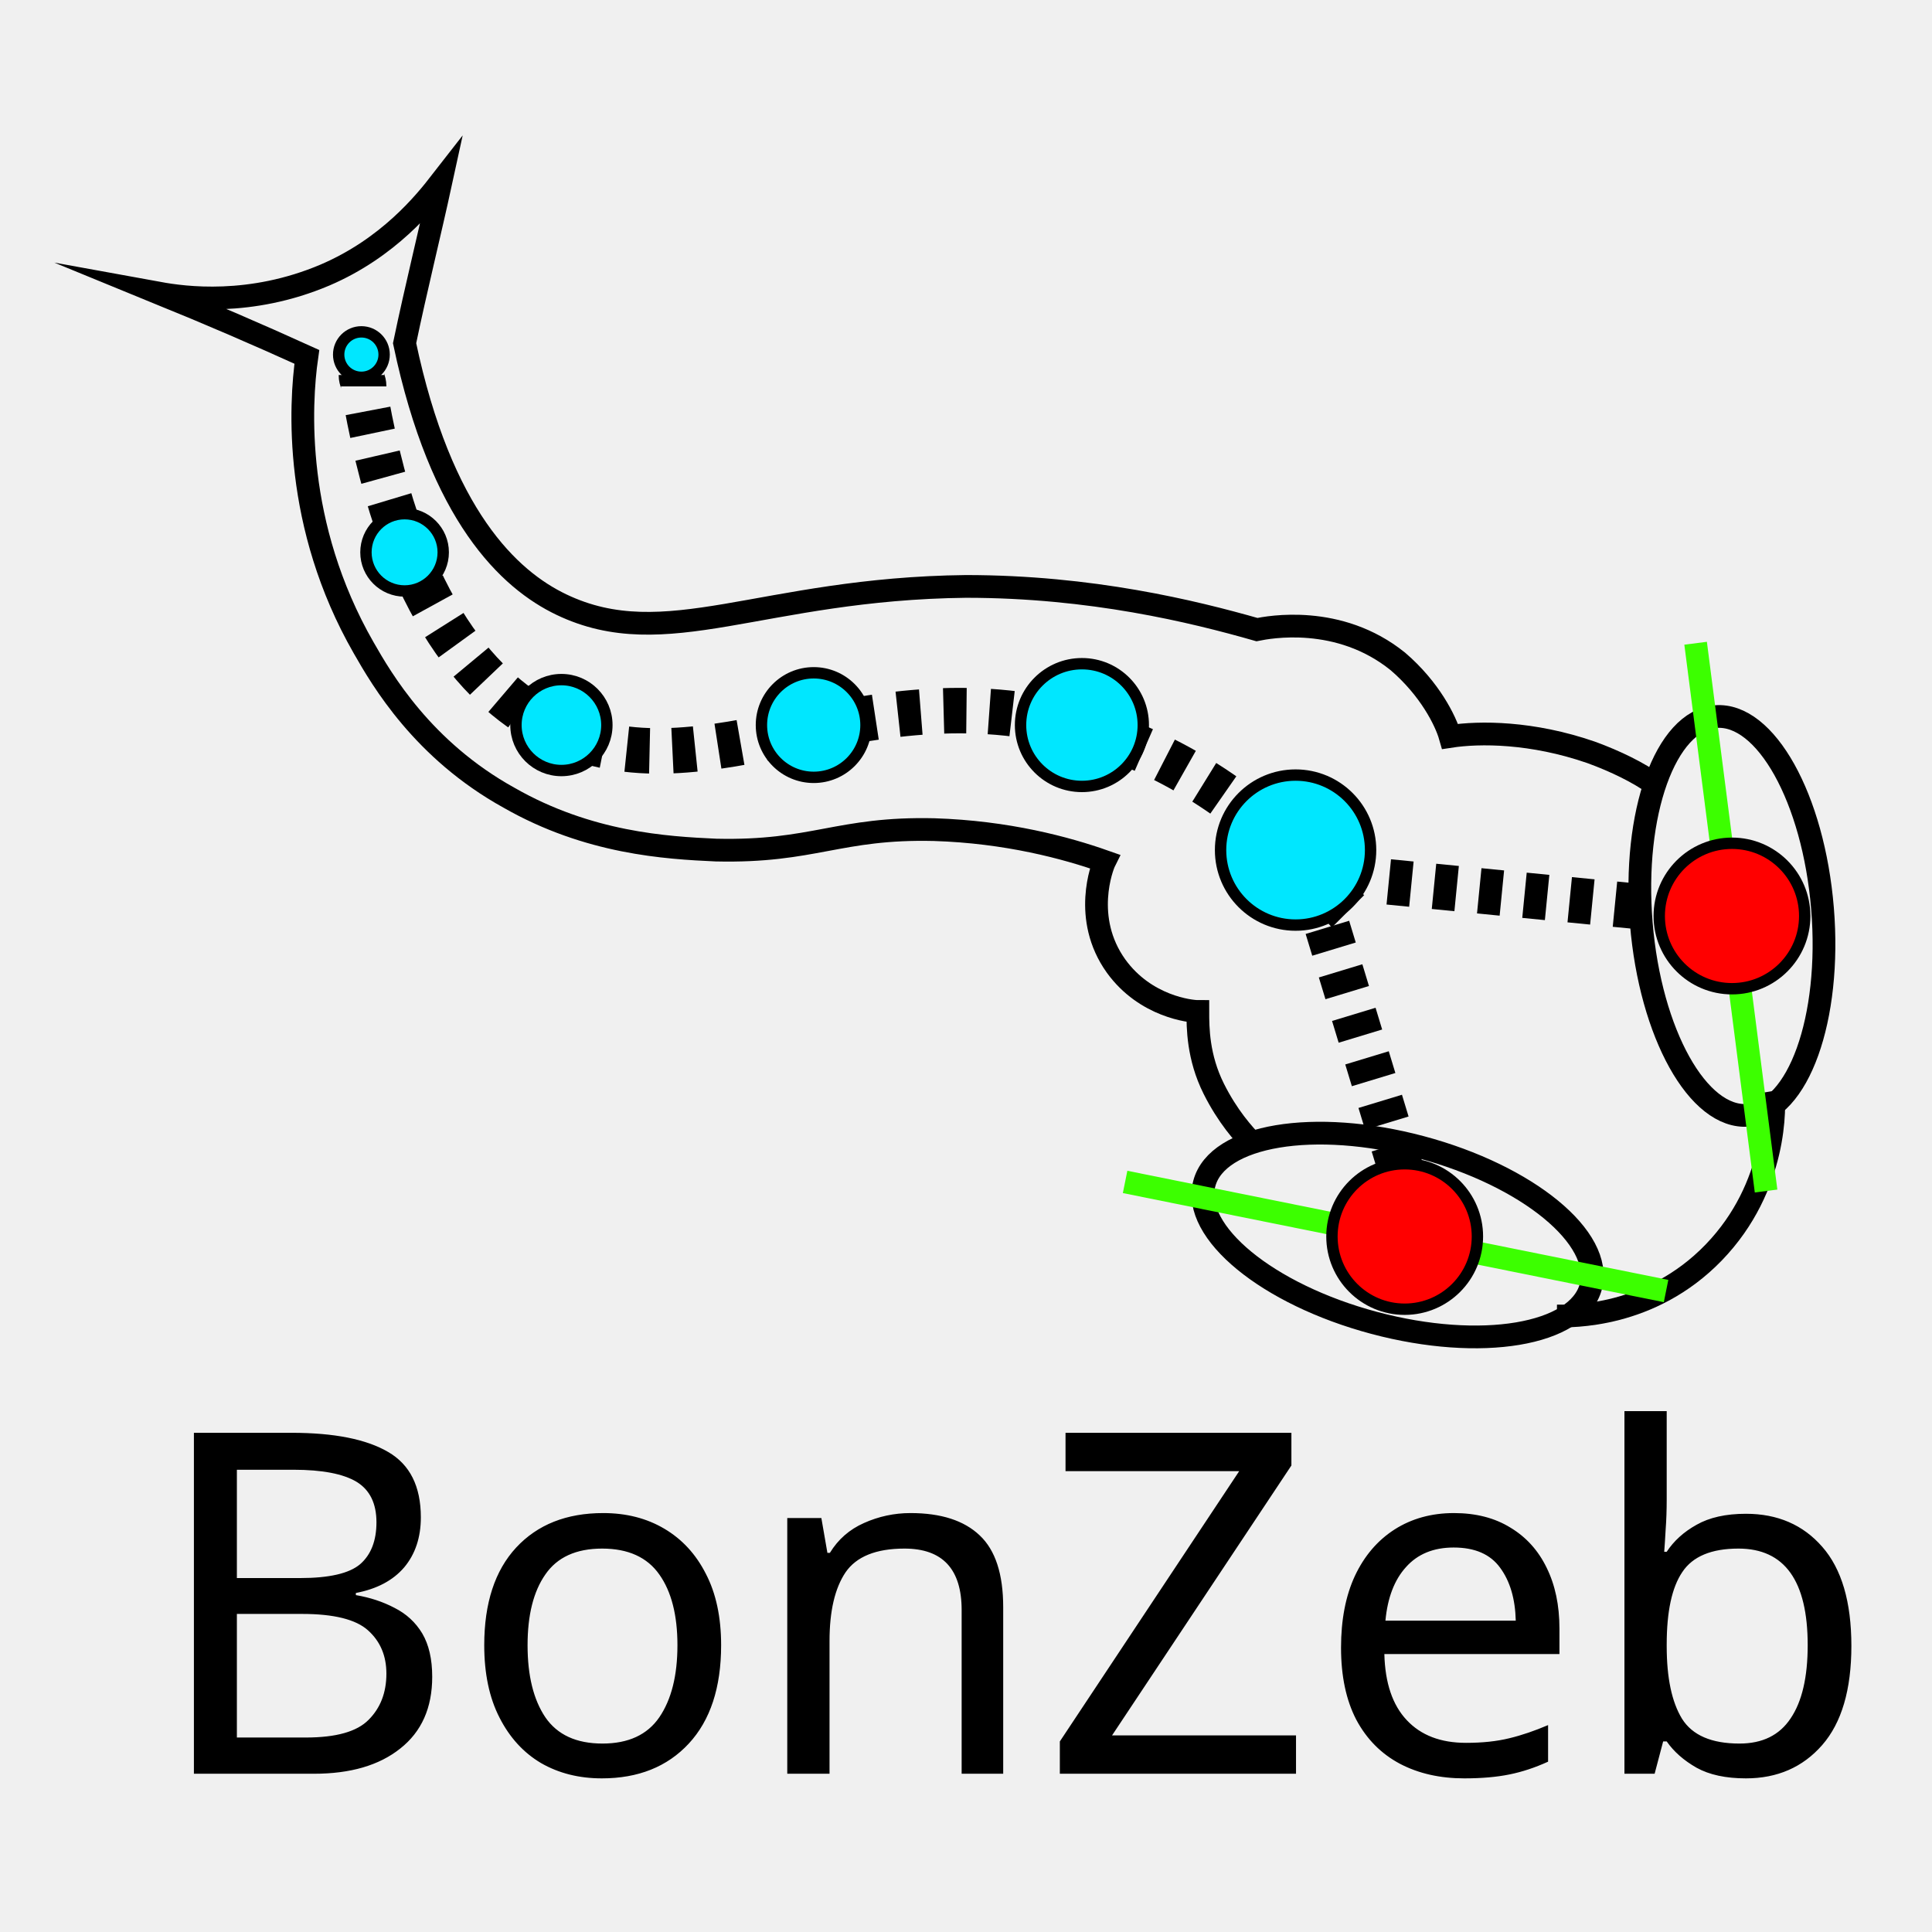
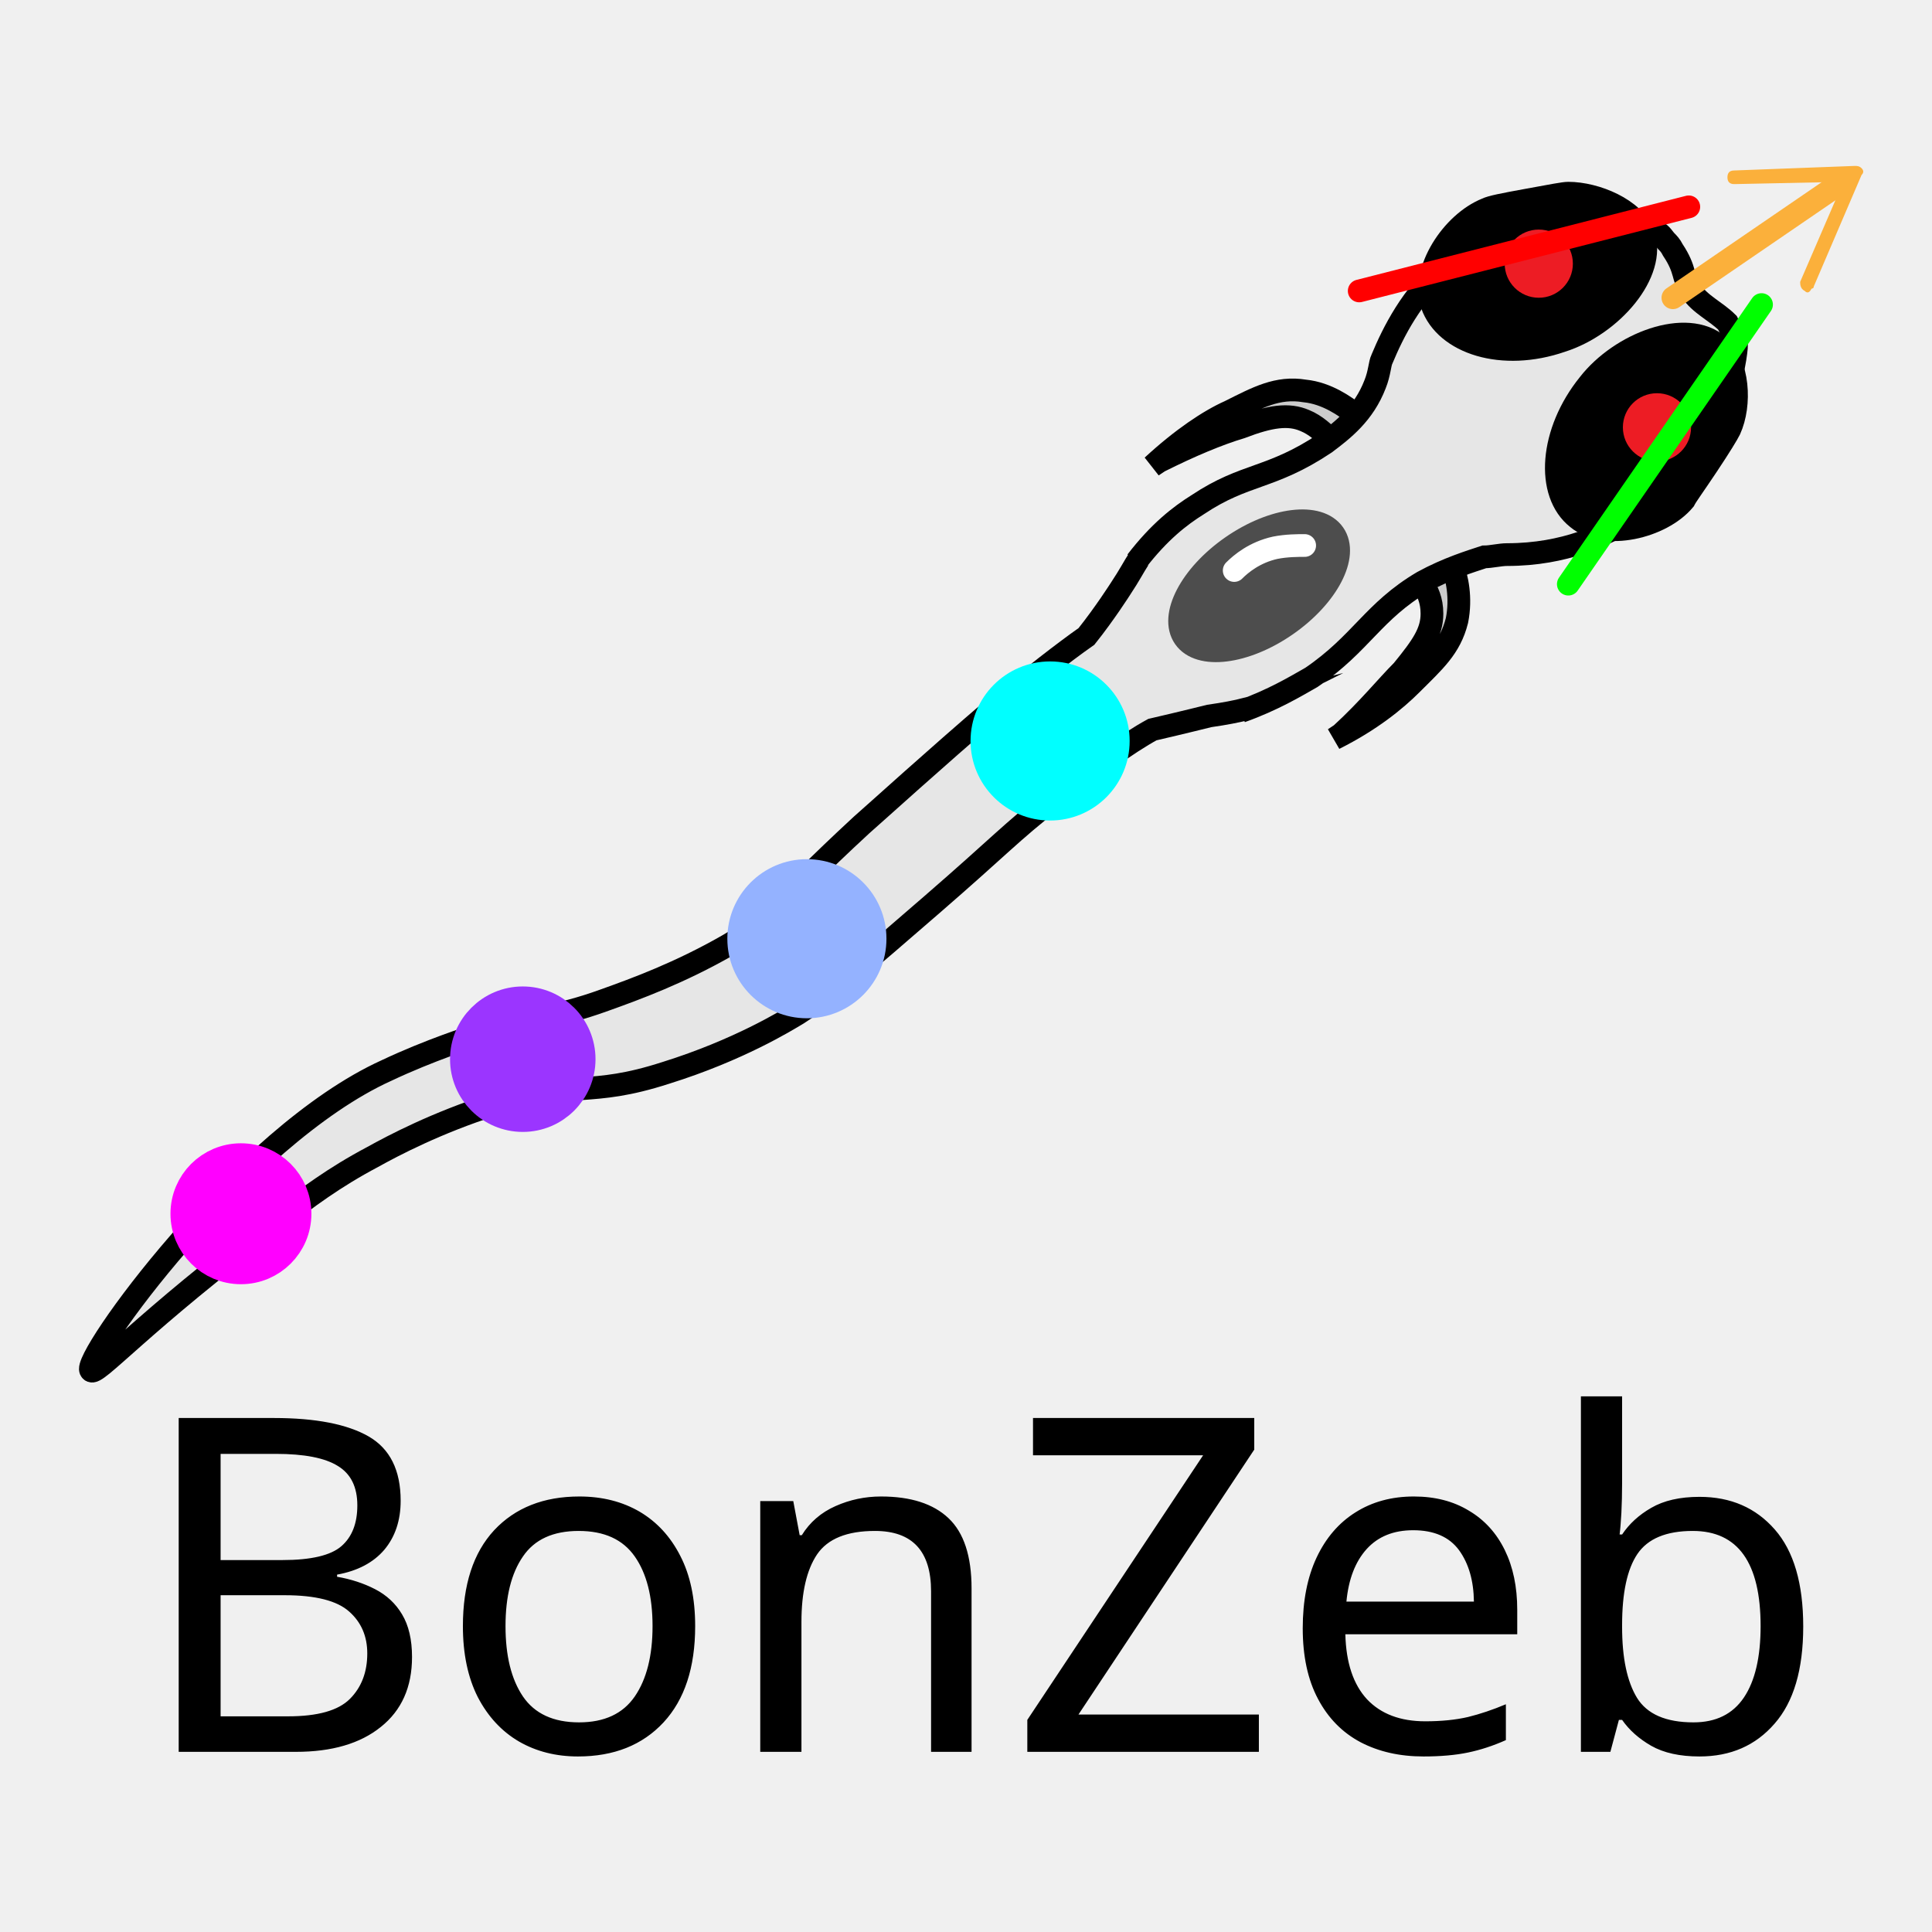
<svg xmlns="http://www.w3.org/2000/svg" version="1.1" id="Layer_1" x="0px" y="0px" viewBox="0 0 85 85" style="enable-background:new 0 0 85 85;" xml:space="preserve">
  <style type="text/css">
- 	.st0{fill:none;stroke:#000000;stroke-width:0.5;stroke-miterlimit:10;}
- 	.st1{font-family:'CourierNewPS-BoldMT';}
- 	.st2{font-size:21px;}
- 	.st3{fill:none;stroke:#000000;stroke-miterlimit:10;}
- 	.st4{fill:none;stroke:#000000;stroke-width:2;stroke-miterlimit:10;}
- 	.st5{fill:none;stroke:#000000;stroke-width:2;stroke-miterlimit:10;stroke-dasharray:1.006,1.006;}
- 	.st6{fill:none;stroke:#000000;stroke-width:2;stroke-miterlimit:10;stroke-dasharray:1;}
- 	.st7{fill:#00E7FF;stroke:#000000;stroke-width:0.5;stroke-miterlimit:10;}
- 	.st8{fill:none;stroke:#3CFF00;stroke-miterlimit:10;}
- 	.st9{fill:#FF0000;stroke:#000000;stroke-width:0.5;stroke-miterlimit:10;}
+ 	.st0{fill:#CCCCCC;stroke:#000000;stroke-miterlimit:10;}
+ 	.st1{fill:#E6E6E6;stroke:#000000;stroke-miterlimit:10;}
+ 	.st2{stroke:#000000;stroke-miterlimit:10;}
+ 	.st3{fill:#4D4D4D;stroke:#4D4D4D;stroke-miterlimit:10;}
+ 	.st4{fill:none;stroke:#FFFFFF;stroke-linecap:round;stroke-miterlimit:10;}
+ 	.st5{fill:#ED1C24;}
+ 	.st6{fill:none;stroke:#FF0000;stroke-linecap:round;stroke-miterlimit:10;}
+ 	.st7{fill:none;stroke:#00FF00;stroke-linecap:round;stroke-miterlimit:10;}
+ 	.st8{fill:none;stroke:#FBB03B;stroke-linecap:round;stroke-miterlimit:10;}
+ 	.st9{fill:#FBB03B;}
+ 	.st10{fill:#00FFFF;stroke:#00FFFF;stroke-width:2;stroke-linecap:round;stroke-miterlimit:10;}
+ 	.st11{fill:#94B2FF;stroke:#94B2FF;stroke-width:2;stroke-linecap:round;stroke-miterlimit:10;}
+ 	.st12{fill:#9B35FF;stroke:#9B35FF;stroke-width:2;stroke-linecap:round;stroke-miterlimit:10;}
+ 	.st13{fill:#FF00FF;stroke:#FF00FF;stroke-width:2;stroke-linecap:round;stroke-miterlimit:10;}
+ 	.st14{font-family:'CourierNewPS-BoldMT';}
+ 	.st15{font-size:20.585px;}
</style>
-   <path class="st0" d="M53.7,81.2" />
-   <text transform="matrix(1 0 0 1 6.4999 78.0375)" class="st1 st2">BonZeb</text>
-   <path class="st3" d="M68.5,57.9c0.6,0,4.1,0.1,6.9-2.8c2.8-2.9,2.7-6.5,2.6-7.1" />
  <g>
+     <path class="st0" d="M63.9,24.9c0.2,0.5,0.4,1.4,0.2,2.4c-0.3,1.2-1,1.8-2,2.8c-0.7,0.7-1.8,1.6-3.4,2.4l0.3-0.2   c1.2-1.1,2-2.1,2.7-2.8c0.9-1.1,1.3-1.7,1.3-2.5c0-0.6-0.2-1-0.4-1.3" />
+     <path class="st0" d="M59.6,18.2c-0.4-0.3-1.2-0.9-2.2-1c-1.2-0.2-2.1,0.3-3.3,0.9c-0.9,0.4-2.1,1.2-3.4,2.4l0.3-0.2   c1.4-0.7,2.6-1.2,3.6-1.5c1.3-0.5,2.1-0.6,2.8-0.3c0.5,0.2,0.9,0.6,1.1,0.8" />
+     <path class="st1" d="M47.8,28c0.8-1,1.5-2.1,1.5-2.1c0.4-0.6,0.6-1,0.8-1.3L50,24.7c1-1.3,1.9-2,2.7-2.5c2.1-1.4,3.2-1.1,5.6-2.7   c0.8-0.6,1.7-1.3,2.2-2.6c0.2-0.5,0.2-0.9,0.3-1.1c0.5-1.2,1.3-2.8,2.8-4.1c3.2-2.8,7.1-2.4,7.8-2.2c0.9,0.2,1.5,0.7,1.5,0.7   c0.2,0.1,0.3,0.3,0.4,0.4c0.1,0.1,0.2,0.2,0.3,0.4c0.6,0.9,0.4,1.2,0.8,1.8c0.4,0.6,1.1,0.9,1.6,1.4c0.1,0.2,0.2,0.4,0.2,0.4   c0,0,0,0,0,0c0,0,0.1,0.3,0.2,0.6c0,0.2-0.4,5.2-4.9,7.8c-0.9,0.5-2.6,1.4-5.2,1.4c-0.3,0-0.7,0.1-1,0.1c-0.6,0.2-1.6,0.5-2.7,1.1   c-2.2,1.3-2.7,2.7-4.9,4.2c-0.7,0.4-1.7,1-3.1,1.5l0.2-0.1c-0.4,0.1-0.9,0.2-1.6,0.3c0,0-1.2,0.3-2.5,0.6c-1.1,0.6-2.6,1.7-4.4,3.1   c-1.8,1.4-2.3,2-5.3,4.6c-3,2.6-4.5,3.9-5.9,4.8c-0.5,0.3-2.6,1.6-5.8,2.6c-3.4,1.1-4,0.3-7.6,1.4c-2.5,0.8-4.4,1.8-5.3,2.3   c-1.7,0.9-2.9,1.8-4.2,2.8c-6,4.5-8,6.9-8.2,6.6c-0.5-0.4,6.6-10.3,13-13.2c1.9-0.9,3.8-1.5,3.8-1.5c2.7-0.9,3.6-0.8,5.8-1.6   c1.4-0.5,3.3-1.2,5.4-2.4c1.9-1.1,1.9-1.6,5.9-5.3c0.8-0.7,3.1-2.8,5.9-5.2C45.4,29.8,46.8,28.7,47.8,28z" />
+     <path class="st2" d="M69.9,16.9c-1.7,2.1-1.9,4.8-0.5,5.9c1.2,1,3.7,0.4,4.7-0.8c0.1-0.2,0.4-0.6,1-1.5c0.6-0.9,0.9-1.4,1-1.6   c0.5-1.1,0.4-2.9-0.5-3.7C74.2,14,71.3,15.1,69.9,16.9z" />
+     <path class="st2" d="M68.7,15c-2.6,0.9-5.1,0.1-5.7-1.6c-0.5-1.5,0.9-3.6,2.4-4.2c0.2-0.1,0.7-0.2,1.8-0.4c1.1-0.2,1.6-0.3,1.8-0.3   c1.2,0,2.9,0.7,3.3,1.8C72.9,12,70.9,14.3,68.7,15z" />
+     <ellipse transform="matrix(0.8217 -0.5699 0.5699 0.8217 -4.8291 36.1449)" class="st3" cx="55.4" cy="25.8" rx="4" ry="2.1" />
+     <path class="st4" d="M57.4,24c-0.3,0-0.8,0-1.3,0.1c-0.9,0.2-1.5,0.7-1.8,1" />
+     <circle class="st5" cx="67.7" cy="11.6" r="1.5" />
+     <circle class="st5" cx="72.9" cy="18.8" r="1.5" />
+     <line class="st6" x1="74.3" y1="9.1" x2="59.8" y2="12.8" />
+     <line class="st7" x1="77.5" y1="13.4" x2="69" y2="25.7" />
    <g>
-       <path class="st4" d="M59.3,40.1c-0.1-0.1-0.2-0.3-0.3-0.4" />
-       <path class="st5" d="M58.3,39c-2.3-2.6-5.7-5.5-10.4-6.9c-9.9-3-16.7,3.3-23.6-0.1c-3-1.5-6.5-5-8.2-14.4" />
-       <path class="st4" d="M16,17c0-0.2-0.1-0.3-0.1-0.5" />
+       <g>
+         <line class="st8" x1="73.6" y1="13.1" x2="81.2" y2="7.9" />
+         <g>
+           <path class="st9" d="M79.4,12.8c-0.2-0.1-0.2-0.3-0.2-0.4L81.1,8l-4.8,0.1C76.1,8.1,76,8,76,7.8c0-0.2,0.1-0.3,0.3-0.3l5.3-0.2      c0.1,0,0.2,0,0.3,0.1s0.1,0.2,0,0.3l-2.1,4.9c0,0.1-0.1,0.1-0.1,0.1C79.6,12.9,79.5,12.9,79.4,12.8z" />
+         </g>
+       </g>
    </g>
+     <circle class="st10" cx="46.2" cy="32.6" r="2.5" />
+     <circle class="st11" cx="35.5" cy="41.3" r="2.5" />
+     <circle class="st12" cx="23" cy="46.6" r="2.2" />
+     <circle class="st13" cx="10.6" cy="53.4" r="2.1" />
+     <text transform="matrix(1 0 0 1 5.8618 77.0738)" class="st14 st15">BonZeb</text>
  </g>
-   <line class="st6" x1="61.1" y1="38.8" x2="74.3" y2="40.1" />
-   <circle class="st7" cx="57" cy="37.4" r="3.3" />
-   <circle class="st7" cx="47.6" cy="31.9" r="2.7" />
-   <circle class="st7" cx="35.8" cy="31.9" r="2.3" />
-   <circle class="st7" cx="24.7" cy="31.9" r="2" />
-   <circle class="st7" cx="17.8" cy="24.3" r="1.7" />
-   <circle class="st7" cx="15.9" cy="15.6" r="1" />
-   <ellipse transform="matrix(0.2579 -0.9662 0.9662 0.2579 -6.9343 99.7277)" class="st3" cx="61.5" cy="54.4" rx="4" ry="8.8" />
-   <ellipse transform="matrix(0.9966 -8.183004e-02 8.183004e-02 0.9966 -3.042 6.3703)" class="st3" cx="76.2" cy="40.3" rx="4" ry="8.8" />
-   <line class="st8" x1="73.3" y1="56.8" x2="49.5" y2="52" />
-   <line class="st8" x1="74.6" y1="28.3" x2="77.7" y2="52.4" />
-   <circle class="st9" cx="76.2" cy="40.3" r="3.2" />
-   <line class="st6" x1="58.4" y1="40.8" x2="61.8" y2="52" />
-   <path class="st3" d="M72.8,34.5c-0.7-0.5-1.7-1-2.8-1.4c-2.6-0.9-4.9-0.9-6.2-0.7c-0.2-0.7-0.9-2.1-2.3-3.3  c-2.6-2.1-5.7-1.5-6.2-1.4c-2.8-0.8-7.3-1.9-12.8-1.9c-9,0.1-13.2,3-17.8,0.8c-2.3-1.1-5.3-3.9-6.9-11.5c0.5-2.4,1.1-4.8,1.6-7.1  c-0.7,0.9-2.3,2.9-5.1,4.1c-3.3,1.4-6.2,1-7.3,0.8c2.2,0.9,4.3,1.8,6.5,2.8c-0.3,2.1-0.6,7.4,2.5,12.8c0.8,1.4,2.6,4.5,6.4,6.6  c3.5,2,6.9,2.2,9.1,2.3c4.3,0.1,5.4-1,9.6-0.9c3.2,0.1,5.8,0.8,7.5,1.4c-0.1,0.2-1,2.5,0.5,4.6c1.3,1.8,3.3,2,3.6,2  c0,0.7,0,2,0.7,3.4c0.6,1.2,1.3,2,1.8,2.5" />
-   <circle class="st9" cx="61.8" cy="54.4" r="3.2" />
</svg>
